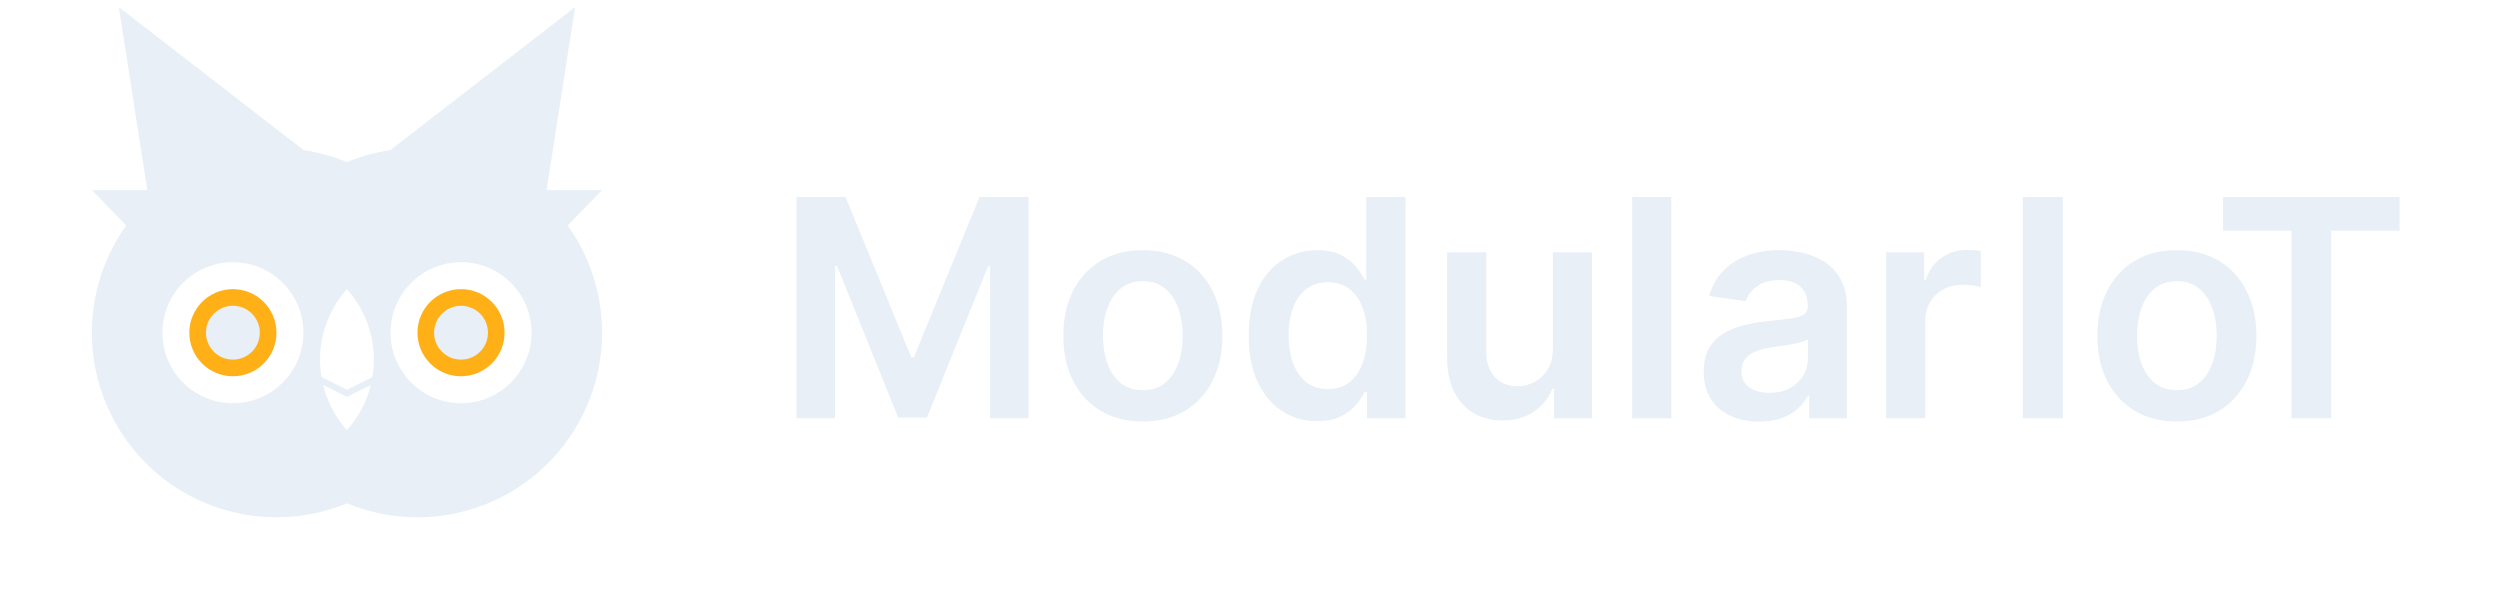
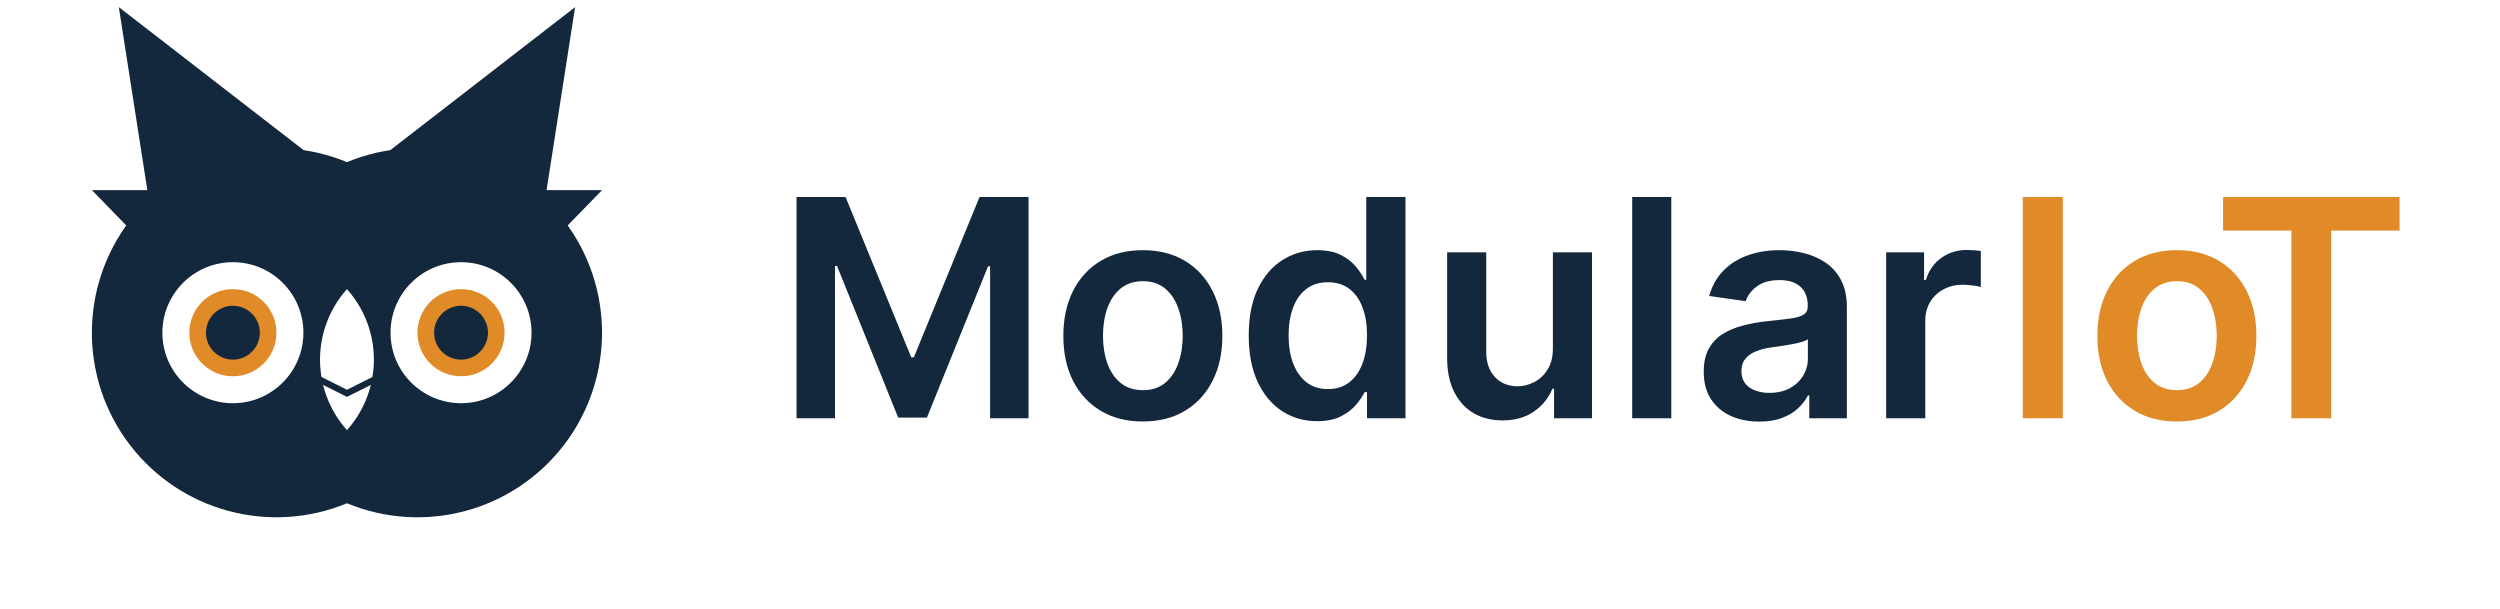
<svg xmlns="http://www.w3.org/2000/svg" viewBox="0 0 1052 256" role="img" aria-label="ModularIoT">
+   <style>.ink{fill:#13273D}.amb{fill:#E08A28}@media (prefers-color-scheme:dark){.ink{fill:#E8EFF7}.amb{fill:#F5AE55}}</style>
  <g transform="translate(146,140)">
-     <path d="M0 -71.78 A77.67 77.67 0 1 1 0 71.78 A77.67 77.67 0 1 1 0 -71.78 Z M12 -72 L96 -137 L84 -60 L107.33 -60 L84 -36 Z M-84 -36 L-107.33 -60 L-84 -60 L-96 -137 L-12 -72 Z M-77.67 0 A29.67 29.67 0 1 0 -18.33 0 A29.67 29.67 0 1 0 -77.67 0 Z M18.33 0 A29.67 29.67 0 1 0 77.67 0 A29.67 29.67 0 1 0 18.33 0 Z M0 -18.33 A44.5 44.5 0 0 0 0 41 A44.5 44.5 0 0 0 0 -18.33 Z" fill="#E8EFF7" fill-rule="nonzero" />
-     <circle cx="-48" cy="0" r="18.33" fill="#FFB017" />
-     <circle cx="48" cy="0" r="18.33" fill="#FFB017" />
-     <circle cx="-48" cy="0" r="11.33" fill="#E8EFF7" />
-     <circle cx="48" cy="0" r="11.33" fill="#E8EFF7" />
-     <path d="M-12 18 L0 24 L12 18 L12 21 L0 27 L-12 21 Z" fill="#E8EFF7" />
+     <path class="ink" fill-rule="nonzero" d="M0 -71.78 A77.67 77.67 0 1 1 0 71.78 A77.67 77.67 0 1 1 0 -71.78 Z M12 -72 L96 -137 L84 -60 L107.33 -60 L84 -36 Z M-84 -36 L-107.33 -60 L-84 -60 L-96 -137 L-12 -72 Z M-77.67 0 A29.67 29.67 0 1 0 -18.33 0 A29.67 29.67 0 1 0 -77.67 0 Z M18.33 0 A29.67 29.67 0 1 0 77.67 0 A29.67 29.67 0 1 0 18.33 0 Z M0 -18.33 A44.5 44.5 0 0 0 0 41 A44.5 44.5 0 0 0 0 -18.33 Z" />
+     <circle class="amb" cx="-48" cy="0" r="18.33" />
+     <circle class="amb" cx="48" cy="0" r="18.33" />
+     <circle class="ink" cx="-48" cy="0" r="11.33" />
+     <circle class="ink" cx="48" cy="0" r="11.33" />
+     <path class="ink" d="M-12 18 L0 24 L12 18 L12 21 L0 27 L-12 21 Z" />
  </g>
-   <path d="M335.182 82.909H355.818L383.455 150.364H384.545L412.182 82.909H432.818V176H416.636V112.045H415.773L390.045 175.727H377.955L352.227 111.909H351.364V176H335.182V82.909ZM480.909 177.364C474.091 177.364 468.182 175.864 463.182 172.864C458.182 169.864 454.303 165.667 451.545 160.273C448.818 154.879 447.455 148.576 447.455 141.364C447.455 134.152 448.818 127.833 451.545 122.409C454.303 116.985 458.182 112.773 463.182 109.773C468.182 106.773 474.091 105.273 480.909 105.273C487.727 105.273 493.636 106.773 498.636 109.773C503.636 112.773 507.5 116.985 510.227 122.409C512.985 127.833 514.364 134.152 514.364 141.364C514.364 148.576 512.985 154.879 510.227 160.273C507.5 165.667 503.636 169.864 498.636 172.864C493.636 175.864 487.727 177.364 480.909 177.364ZM481 164.182C484.697 164.182 487.788 163.167 490.273 161.136C492.758 159.076 494.606 156.318 495.818 152.864C497.061 149.409 497.682 145.561 497.682 141.318C497.682 137.045 497.061 133.182 495.818 129.727C494.606 126.242 492.758 123.47 490.273 121.409C487.788 119.348 484.697 118.318 481 118.318C477.212 118.318 474.061 119.348 471.545 121.409C469.061 123.47 467.197 126.242 465.955 129.727C464.742 133.182 464.136 137.045 464.136 141.318C464.136 145.561 464.742 149.409 465.955 152.864C467.197 156.318 469.061 159.076 471.545 161.136C474.061 163.167 477.212 164.182 481 164.182ZM554.239 177.227C548.754 177.227 543.845 175.818 539.511 173C535.178 170.182 531.754 166.091 529.239 160.727C526.723 155.364 525.466 148.848 525.466 141.182C525.466 133.424 526.739 126.879 529.284 121.545C531.86 116.182 535.33 112.136 539.693 109.409C544.057 106.652 548.92 105.273 554.284 105.273C558.375 105.273 561.739 105.97 564.375 107.364C567.011 108.727 569.102 110.379 570.648 112.318C572.193 114.227 573.39 116.03 574.239 117.727H574.92V82.909H591.42V176H575.239V165H574.239C573.39 166.697 572.163 168.5 570.557 170.409C568.951 172.288 566.83 173.894 564.193 175.227C561.557 176.561 558.239 177.227 554.239 177.227ZM558.83 163.727C562.314 163.727 565.284 162.788 567.739 160.909C570.193 159 572.057 156.348 573.33 152.955C574.602 149.561 575.239 145.606 575.239 141.091C575.239 136.576 574.602 132.652 573.33 129.318C572.087 125.985 570.239 123.394 567.784 121.545C565.36 119.697 562.375 118.773 558.83 118.773C555.163 118.773 552.102 119.727 549.648 121.636C547.193 123.545 545.345 126.182 544.102 129.545C542.86 132.909 542.239 136.758 542.239 141.091C542.239 145.455 542.86 149.348 544.102 152.773C545.375 156.167 547.239 158.848 549.693 160.818C552.178 162.758 555.223 163.727 558.83 163.727ZM653.455 146.636V106.182H669.909V176H653.955V163.591H653.227C651.652 167.5 649.061 170.697 645.455 173.182C641.879 175.667 637.47 176.909 632.227 176.909C627.652 176.909 623.606 175.894 620.091 173.864C616.606 171.803 613.879 168.818 611.909 164.909C609.939 160.97 608.955 156.212 608.955 150.636V106.182H625.409V148.091C625.409 152.515 626.621 156.03 629.045 158.636C631.47 161.242 634.652 162.545 638.591 162.545C641.015 162.545 643.364 161.955 645.636 160.773C647.909 159.591 649.773 157.833 651.227 155.5C652.712 153.136 653.455 150.182 653.455 146.636ZM703.284 82.909V176H686.83V82.909H703.284ZM740.295 177.409C735.871 177.409 731.886 176.621 728.341 175.045C724.826 173.439 722.038 171.076 719.977 167.955C717.947 164.833 716.932 160.985 716.932 156.409C716.932 152.47 717.659 149.212 719.114 146.636C720.568 144.061 722.553 142 725.068 140.455C727.583 138.909 730.417 137.742 733.568 136.955C736.75 136.136 740.038 135.545 743.432 135.182C747.523 134.758 750.841 134.379 753.386 134.045C755.932 133.682 757.78 133.136 758.932 132.409C760.114 131.652 760.705 130.485 760.705 128.909V128.636C760.705 125.212 759.689 122.561 757.659 120.682C755.629 118.803 752.705 117.864 748.886 117.864C744.856 117.864 741.659 118.742 739.295 120.5C736.962 122.258 735.386 124.333 734.568 126.727L719.205 124.545C720.417 120.303 722.417 116.758 725.205 113.909C727.992 111.03 731.402 108.879 735.432 107.455C739.462 106 743.917 105.273 748.795 105.273C752.159 105.273 755.508 105.667 758.841 106.455C762.174 107.242 765.22 108.545 767.977 110.364C770.735 112.152 772.947 114.591 774.614 117.682C776.311 120.773 777.159 124.636 777.159 129.273V176H761.341V166.409H760.795C759.795 168.348 758.386 170.167 756.568 171.864C754.78 173.53 752.523 174.879 749.795 175.909C747.098 176.909 743.932 177.409 740.295 177.409ZM744.568 165.318C747.871 165.318 750.735 164.667 753.159 163.364C755.583 162.03 757.447 160.273 758.75 158.091C760.083 155.909 760.75 153.53 760.75 150.955V142.727C760.235 143.152 759.356 143.545 758.114 143.909C756.902 144.273 755.538 144.591 754.023 144.864C752.508 145.136 751.008 145.379 749.523 145.591C748.038 145.803 746.75 145.985 745.659 146.136C743.205 146.47 741.008 147.015 739.068 147.773C737.129 148.53 735.598 149.591 734.477 150.955C733.356 152.288 732.795 154.015 732.795 156.136C732.795 159.167 733.902 161.455 736.114 163C738.326 164.545 741.144 165.318 744.568 165.318ZM793.705 176V106.182H809.659V117.818H810.386C811.659 113.788 813.841 110.682 816.932 108.5C820.053 106.288 823.614 105.182 827.614 105.182C828.523 105.182 829.538 105.227 830.659 105.318C831.811 105.379 832.765 105.485 833.523 105.636V120.773C832.826 120.53 831.72 120.318 830.205 120.136C828.72 119.924 827.28 119.818 825.886 119.818C822.886 119.818 820.189 120.47 817.795 121.773C815.432 123.045 813.568 124.818 812.205 127.091C810.841 129.364 810.159 131.985 810.159 134.955V176H793.705ZM868.045 82.909V176H851.182V82.909H868.045ZM916.034 177.364C909.216 177.364 903.307 175.864 898.307 172.864C893.307 169.864 889.428 165.667 886.67 160.273C883.943 154.879 882.58 148.576 882.58 141.364C882.58 134.152 883.943 127.833 886.67 122.409C889.428 116.985 893.307 112.773 898.307 109.773C903.307 106.773 909.216 105.273 916.034 105.273C922.852 105.273 928.761 106.773 933.761 109.773C938.761 112.773 942.625 116.985 945.352 122.409C948.11 127.833 949.489 134.152 949.489 141.364C949.489 148.576 948.11 154.879 945.352 160.273C942.625 165.667 938.761 169.864 933.761 172.864C928.761 175.864 922.852 177.364 916.034 177.364ZM916.125 164.182C919.822 164.182 922.913 163.167 925.398 161.136C927.883 159.076 929.731 156.318 930.943 152.864C932.186 149.409 932.807 145.561 932.807 141.318C932.807 137.045 932.186 133.182 930.943 129.727C929.731 126.242 927.883 123.47 925.398 121.409C922.913 119.348 919.822 118.318 916.125 118.318C912.337 118.318 909.186 119.348 906.67 121.409C904.186 123.47 902.322 126.242 901.08 129.727C899.867 133.182 899.261 137.045 899.261 141.318C899.261 145.561 899.867 149.409 901.08 152.864C902.322 156.318 904.186 159.076 906.67 161.136C909.186 163.167 912.337 164.182 916.125 164.182ZM935.466 97.046V82.909H1009.74V97.046H980.966V176H964.239V97.046H935.466Z" fill="#E8EFF7" />
+   <path class="ink" d="M335.182 82.909H355.818L383.455 150.364H384.545L412.182 82.909H432.818V176H416.636V112.045H415.773L390.045 175.727H377.955L352.227 111.909H351.364V176H335.182V82.909Z M480.909 177.364C474.091 177.364 468.182 175.864 463.182 172.864C458.182 169.864 454.303 165.667 451.545 160.273C448.818 154.879 447.455 148.576 447.455 141.364C447.455 134.152 448.818 127.833 451.545 122.409C454.303 116.985 458.182 112.773 463.182 109.773C468.182 106.773 474.091 105.273 480.909 105.273C487.727 105.273 493.636 106.773 498.636 109.773C503.636 112.773 507.5 116.985 510.227 122.409C512.985 127.833 514.364 134.152 514.364 141.364C514.364 148.576 512.985 154.879 510.227 160.273C507.5 165.667 503.636 169.864 498.636 172.864C493.636 175.864 487.727 177.364 480.909 177.364Z M481 164.182C484.697 164.182 487.788 163.167 490.273 161.136C492.758 159.076 494.606 156.318 495.818 152.864C497.061 149.409 497.682 145.561 497.682 141.318C497.682 137.045 497.061 133.182 495.818 129.727C494.606 126.242 492.758 123.47 490.273 121.409C487.788 119.348 484.697 118.318 481 118.318C477.212 118.318 474.061 119.348 471.545 121.409C469.061 123.47 467.197 126.242 465.955 129.727C464.742 133.182 464.136 137.045 464.136 141.318C464.136 145.561 464.742 149.409 465.955 152.864C467.197 156.318 469.061 159.076 471.545 161.136C474.061 163.167 477.212 164.182 481 164.182Z M554.239 177.227C548.754 177.227 543.845 175.818 539.511 173C535.178 170.182 531.754 166.091 529.239 160.727C526.723 155.364 525.466 148.848 525.466 141.182C525.466 133.424 526.739 126.879 529.284 121.545C531.86 116.182 535.33 112.136 539.693 109.409C544.057 106.652 548.92 105.273 554.284 105.273C558.375 105.273 561.739 105.97 564.375 107.364C567.011 108.727 569.102 110.379 570.648 112.318C572.193 114.227 573.39 116.03 574.239 117.727H574.92V82.909H591.42V176H575.239V165H574.239C573.39 166.697 572.163 168.5 570.557 170.409C568.951 172.288 566.83 173.894 564.193 175.227C561.557 176.561 558.239 177.227 554.239 177.227Z M558.83 163.727C562.314 163.727 565.284 162.788 567.739 160.909C570.193 159 572.057 156.348 573.33 152.955C574.602 149.561 575.239 145.606 575.239 141.091C575.239 136.576 574.602 132.652 573.33 129.318C572.087 125.985 570.239 123.394 567.784 121.545C565.36 119.697 562.375 118.773 558.83 118.773C555.163 118.773 552.102 119.727 549.648 121.636C547.193 123.545 545.345 126.182 544.102 129.545C542.86 132.909 542.239 136.758 542.239 141.091C542.239 145.455 542.86 149.348 544.102 152.773C545.375 156.167 547.239 158.848 549.693 160.818C552.178 162.758 555.223 163.727 558.83 163.727Z M653.455 146.636V106.182H669.909V176H653.955V163.591H653.227C651.652 167.5 649.061 170.697 645.455 173.182C641.879 175.667 637.47 176.909 632.227 176.909C627.652 176.909 623.606 175.894 620.091 173.864C616.606 171.803 613.879 168.818 611.909 164.909C609.939 160.97 608.955 156.212 608.955 150.636V106.182H625.409V148.091C625.409 152.515 626.621 156.03 629.045 158.636C631.47 161.242 634.652 162.545 638.591 162.545C641.015 162.545 643.364 161.955 645.636 160.773C647.909 159.591 649.773 157.833 651.227 155.5C652.712 153.136 653.455 150.182 653.455 146.636Z M703.284 82.909V176H686.83V82.909H703.284Z M740.295 177.409C735.871 177.409 731.886 176.621 728.341 175.045C724.826 173.439 722.038 171.076 719.977 167.955C717.947 164.833 716.932 160.985 716.932 156.409C716.932 152.47 717.659 149.212 719.114 146.636C720.568 144.061 722.553 142 725.068 140.455C727.583 138.909 730.417 137.742 733.568 136.955C736.75 136.136 740.038 135.545 743.432 135.182C747.523 134.758 750.841 134.379 753.386 134.045C755.932 133.682 757.78 133.136 758.932 132.409C760.114 131.652 760.705 130.485 760.705 128.909V128.636C760.705 125.212 759.689 122.561 757.659 120.682C755.629 118.803 752.705 117.864 748.886 117.864C744.856 117.864 741.659 118.742 739.295 120.5C736.962 122.258 735.386 124.333 734.568 126.727L719.205 124.545C720.417 120.303 722.417 116.758 725.205 113.909C727.992 111.03 731.402 108.879 735.432 107.455C739.462 106 743.917 105.273 748.795 105.273C752.159 105.273 755.508 105.667 758.841 106.455C762.174 107.242 765.22 108.545 767.977 110.364C770.735 112.152 772.947 114.591 774.614 117.682C776.311 120.773 777.159 124.636 777.159 129.273V176H761.341V166.409H760.795C759.795 168.348 758.386 170.167 756.568 171.864C754.78 173.53 752.523 174.879 749.795 175.909C747.098 176.909 743.932 177.409 740.295 177.409Z M744.568 165.318C747.871 165.318 750.735 164.667 753.159 163.364C755.583 162.03 757.447 160.273 758.75 158.091C760.083 155.909 760.75 153.53 760.75 150.955V142.727C760.235 143.152 759.356 143.545 758.114 143.909C756.902 144.273 755.538 144.591 754.023 144.864C752.508 145.136 751.008 145.379 749.523 145.591C748.038 145.803 746.75 145.985 745.659 146.136C743.205 146.47 741.008 147.015 739.068 147.773C737.129 148.53 735.598 149.591 734.477 150.955C733.356 152.288 732.795 154.015 732.795 156.136C732.795 159.167 733.902 161.455 736.114 163C738.326 164.545 741.144 165.318 744.568 165.318Z M793.705 176V106.182H809.659V117.818H810.386C811.659 113.788 813.841 110.682 816.932 108.5C820.053 106.288 823.614 105.182 827.614 105.182C828.523 105.182 829.538 105.227 830.659 105.318C831.811 105.379 832.765 105.485 833.523 105.636V120.773C832.826 120.53 831.72 120.318 830.205 120.136C828.72 119.924 827.28 119.818 825.886 119.818C822.886 119.818 820.189 120.47 817.795 121.773C815.432 123.045 813.568 124.818 812.205 127.091C810.841 129.364 810.159 131.985 810.159 134.955V176H793.705Z" />
+   <path class="amb" d="M868.045 82.909V176H851.182V82.909H868.045Z M916.034 177.364C909.216 177.364 903.307 175.864 898.307 172.864C893.307 169.864 889.428 165.667 886.67 160.273C883.943 154.879 882.58 148.576 882.58 141.364C882.58 134.152 883.943 127.833 886.67 122.409C889.428 116.985 893.307 112.773 898.307 109.773C903.307 106.773 909.216 105.273 916.034 105.273C922.852 105.273 928.761 106.773 933.761 109.773C938.761 112.773 942.625 116.985 945.352 122.409C948.11 127.833 949.489 134.152 949.489 141.364C949.489 148.576 948.11 154.879 945.352 160.273C942.625 165.667 938.761 169.864 933.761 172.864C928.761 175.864 922.852 177.364 916.034 177.364Z M916.125 164.182C919.822 164.182 922.913 163.167 925.398 161.136C927.883 159.076 929.731 156.318 930.943 152.864C932.186 149.409 932.807 145.561 932.807 141.318C932.807 137.045 932.186 133.182 930.943 129.727C929.731 126.242 927.883 123.47 925.398 121.409C922.913 119.348 919.822 118.318 916.125 118.318C912.337 118.318 909.186 119.348 906.67 121.409C904.186 123.47 902.322 126.242 901.08 129.727C899.867 133.182 899.261 137.045 899.261 141.318C899.261 145.561 899.867 149.409 901.08 152.864C902.322 156.318 904.186 159.076 906.67 161.136C909.186 163.167 912.337 164.182 916.125 164.182Z M935.466 97.046V82.909H1009.74V97.046H980.966V176H964.239V97.046H935.466Z" />
</svg>
